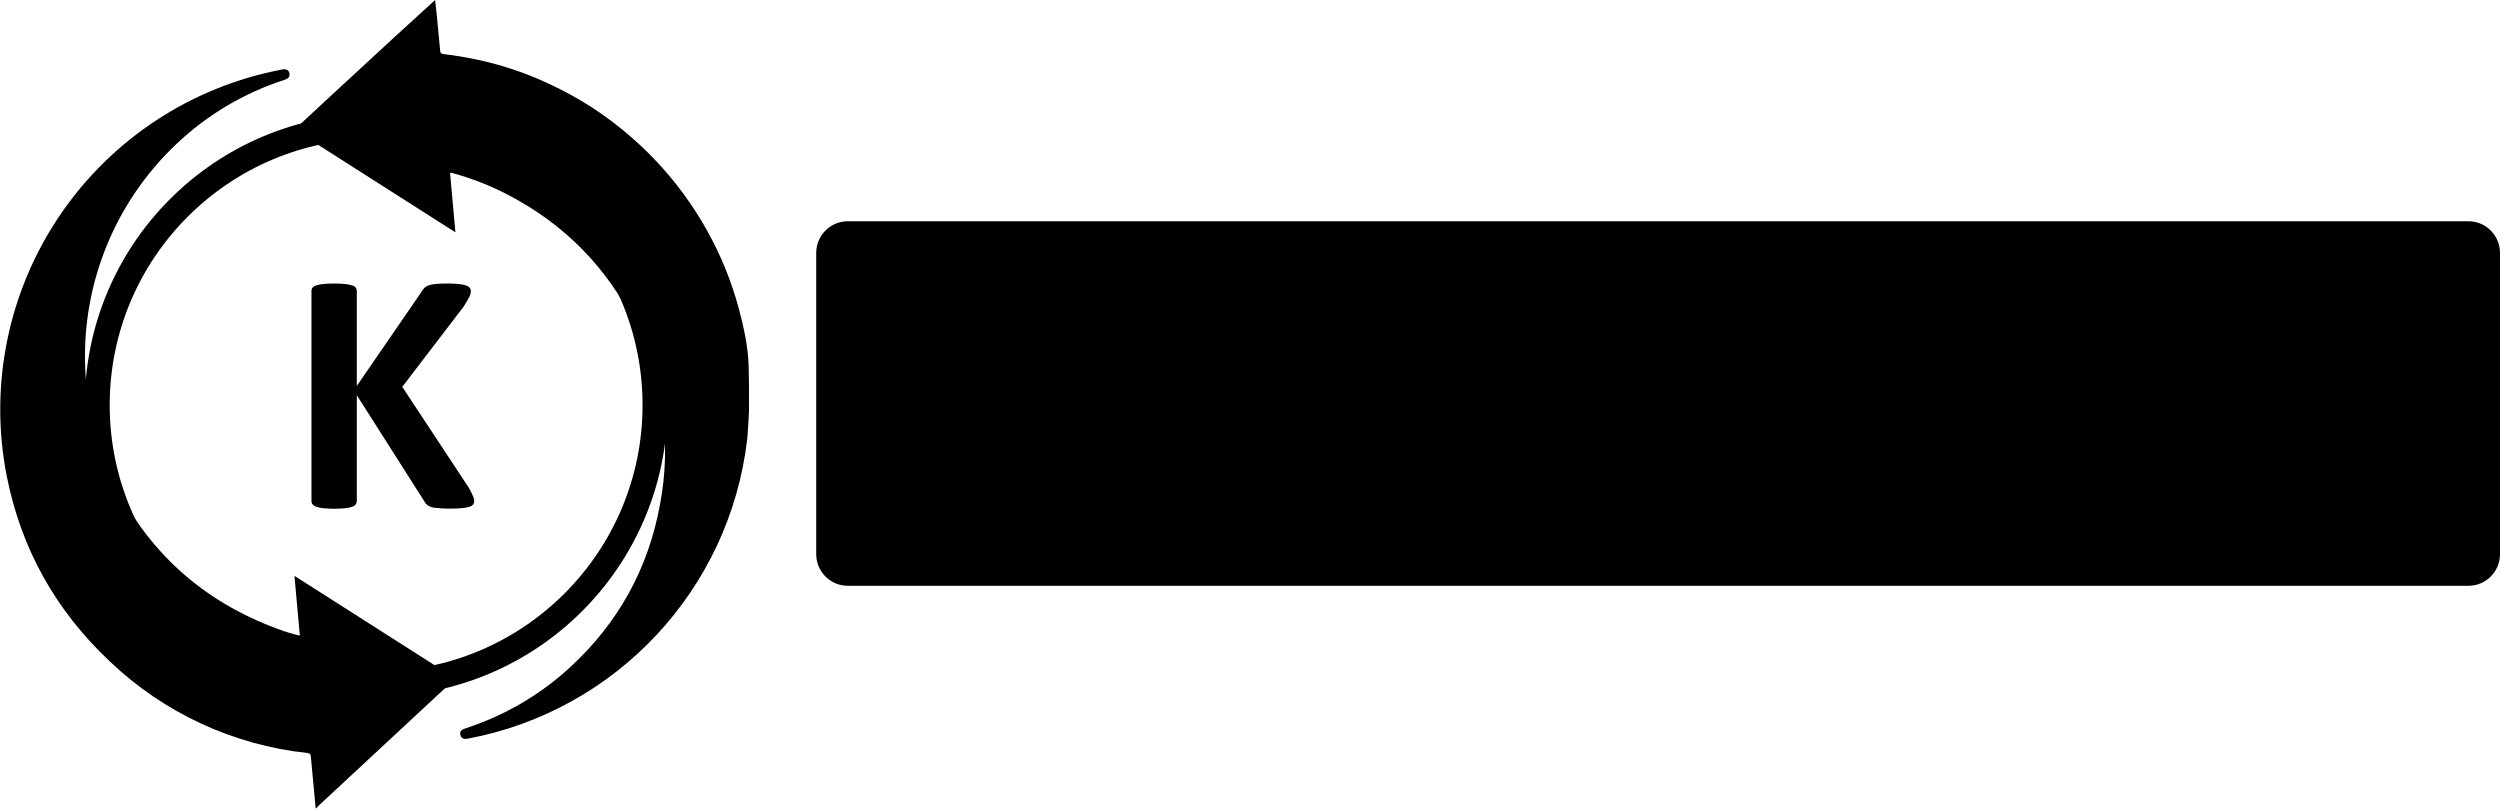
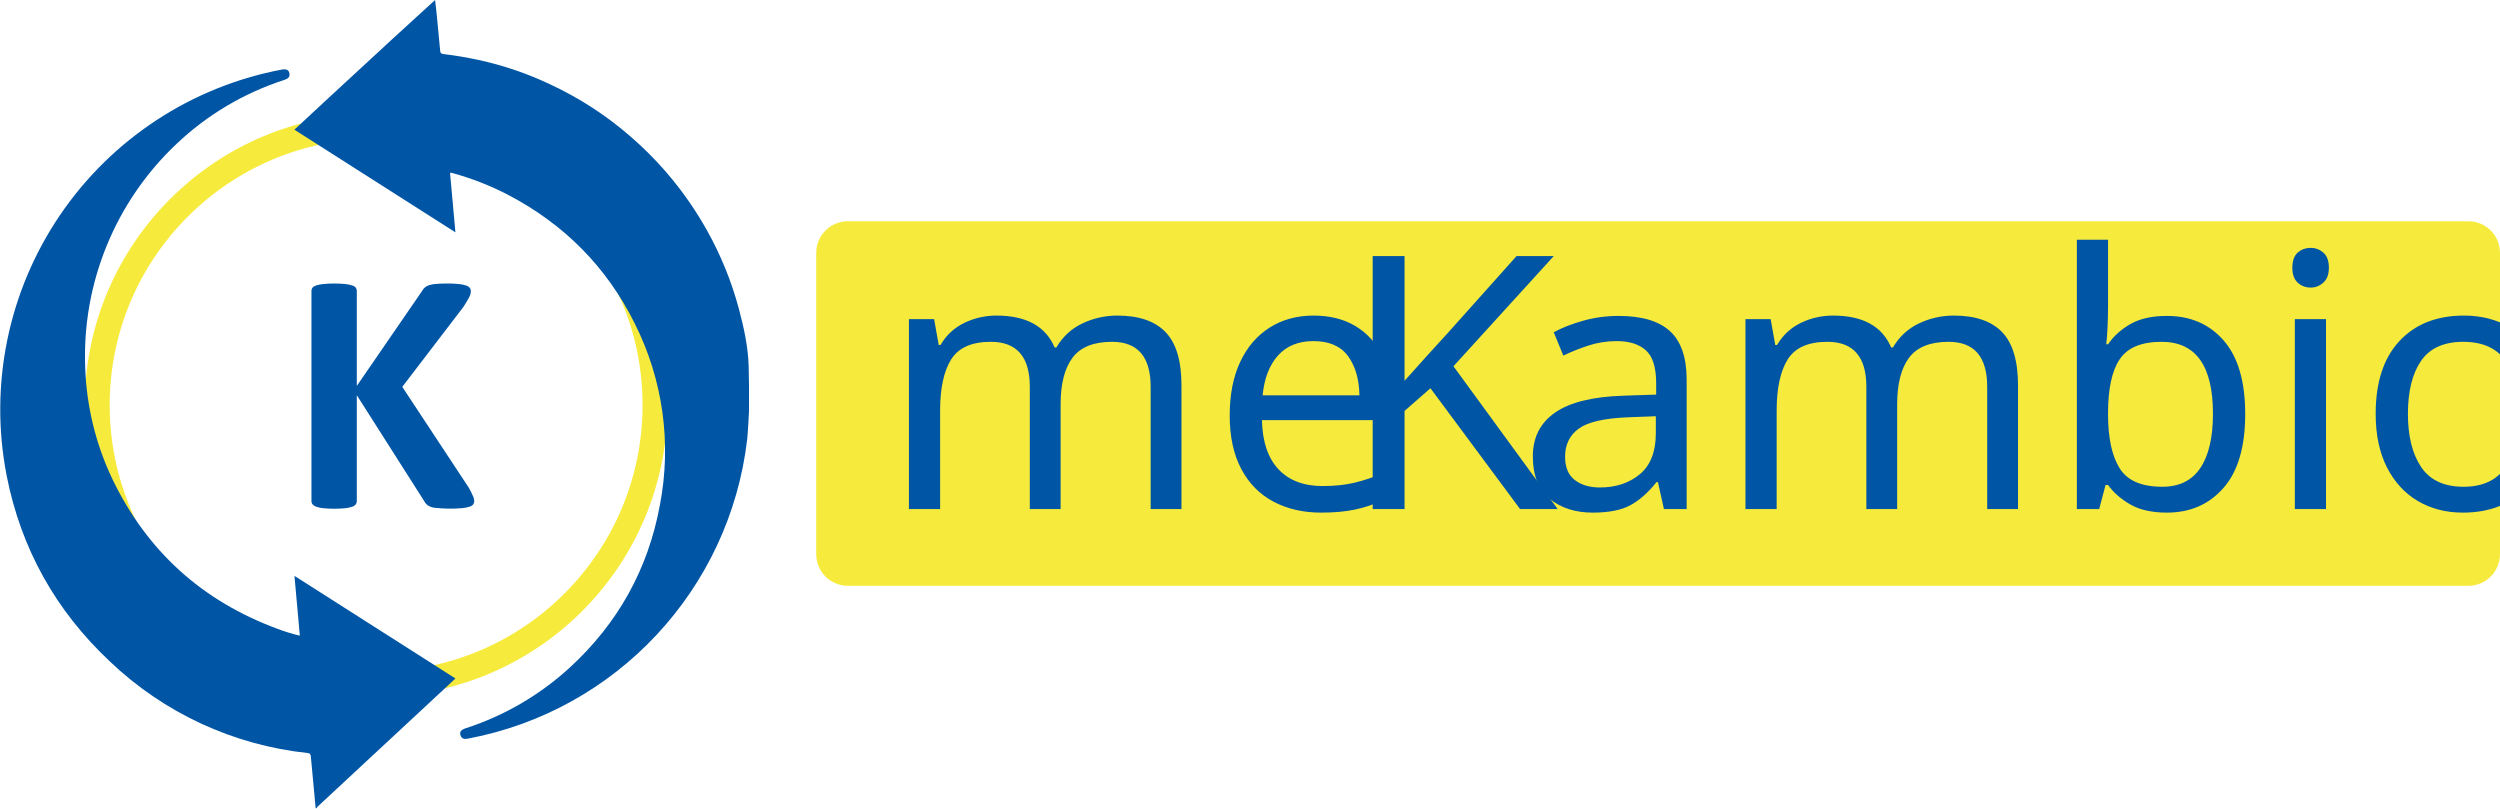
<svg xmlns="http://www.w3.org/2000/svg" id="Layer_1" data-name="Layer 1" viewBox="0 0 1039.22 335.96">
  <defs>
    <style>.cls-1{fill:#f6eb3c;}.cls-2,.cls-3{fill:#0055a5;}.cls-3{font-size:147.33px;font-family:Calibri;}.cls-4{letter-spacing:-0.02em;}</style>
  </defs>
-   <path className="cls-1" d="M1479.85,538.7H806.22a13.15,13.15,0,0,1-13.15-13.15V400.31a13.15,13.15,0,0,1,13.15-13.15h673.63A13.15,13.15,0,0,1,1493,400.31V525.55A13.15,13.15,0,0,1,1479.85,538.7Z" transform="translate(-453.78 -295.19)" />
-   <path className="cls-1" d="M731.26,463.58A121.13,121.13,0,1,1,610.13,342.45,121.13,121.13,0,0,1,731.26,463.58ZM610.13,352.83A110.75,110.75,0,1,0,720.88,463.58,110.75,110.75,0,0,0,610.13,352.83Z" transform="translate(-453.78 -295.19)" />
-   <path className="cls-2" d="M585,631.15c-.67-7.13-1.36-14.25-2-21.39-.09-1-.29-1.42-1.42-1.55a140.64,140.64,0,0,1-82.17-38.1c-22.51-21.14-36.93-46.94-42.88-77.28a143.78,143.78,0,0,1,114.4-168.72c1.79-.34,2.87.15,3.14,1.45.35,1.64-.61,2.36-2,2.82a117.63,117.63,0,0,0-44.81,26.53,121.34,121.34,0,0,0-38.07,92.89,116.83,116.83,0,0,0,11.32,46.56C514.9,524.3,537.82,545,569,556.54a77.2,77.2,0,0,0,9.42,2.9c-.74-8.26-1.48-16.39-2.24-24.87l66.93,42.66c-4.31,4-8.5,7.92-12.7,11.81l-44.59,41.44a5.49,5.49,0,0,0-.49.67Z" transform="translate(-453.78 -295.19)" />
-   <path className="cls-2" d="M764.37,477.88A143.63,143.63,0,0,1,648.3,602.23c-1.34.26-2.56.2-3.08-1.33s.21-2.34,2.2-3a117.7,117.7,0,0,0,43.11-25.12c20.07-18.39,32.7-41,37.59-67.8a117.86,117.86,0,0,0-10.49-75.32c-11.66-23.5-29.33-41.26-52.56-53.43a116.94,116.94,0,0,0-23.1-9.07,1.34,1.34,0,0,0-1.11-.07c.73,8.08,1.46,16.21,2.23,24.68L576.15,349.1l14.21-13.2c14.36-13.35,44.16-40.71,44.28-40.71.77,7,.52,4.3.72,6.47q.67,7.36,1.4,14.75c.09,1,.66,1.16,1.47,1.26q7.2.88,14.29,2.4a138.18,138.18,0,0,1,30.1,10.26,141.46,141.46,0,0,1,33.09,21.46,145.38,145.38,0,0,1,31.86,39,142.09,142.09,0,0,1,13.36,32.79c2.07,7.8,3.81,15.69,4.06,23.82,0,.82.14,7.11.14,7.82v10.85C765.13,466.92,764.61,475.85,764.37,477.88Z" transform="translate(-453.78 -295.19)" />
-   <text className="cls-3" transform="translate(365.31 211.62)">me<tspan className="cls-4" x="191" y="0">K</tspan>
+   <path class="cls-1" d="M1479.85,538.7H806.22a13.15,13.15,0,0,1-13.15-13.15V400.31a13.15,13.15,0,0,1,13.15-13.15h673.63A13.15,13.15,0,0,1,1493,400.31V525.55A13.15,13.15,0,0,1,1479.85,538.7Z" transform="translate(-453.78 -295.19)" />
+   <path class="cls-1" d="M731.26,463.58A121.13,121.13,0,1,1,610.13,342.45,121.13,121.13,0,0,1,731.26,463.58ZM610.13,352.83A110.75,110.75,0,1,0,720.88,463.58,110.75,110.75,0,0,0,610.13,352.83Z" transform="translate(-453.78 -295.19)" />
+   <path class="cls-2" d="M585,631.15c-.67-7.13-1.36-14.25-2-21.39-.09-1-.29-1.42-1.42-1.55a140.64,140.64,0,0,1-82.17-38.1c-22.51-21.14-36.93-46.94-42.88-77.28a143.78,143.78,0,0,1,114.4-168.72c1.79-.34,2.87.15,3.14,1.45.35,1.64-.61,2.36-2,2.82a117.63,117.63,0,0,0-44.81,26.53,121.34,121.34,0,0,0-38.07,92.89,116.83,116.83,0,0,0,11.32,46.56C514.9,524.3,537.82,545,569,556.54a77.2,77.2,0,0,0,9.42,2.9c-.74-8.26-1.48-16.39-2.24-24.87l66.93,42.66c-4.31,4-8.5,7.92-12.7,11.81l-44.59,41.44a5.49,5.49,0,0,0-.49.67Z" transform="translate(-453.78 -295.19)" />
+   <path class="cls-2" d="M764.37,477.88A143.63,143.63,0,0,1,648.3,602.23c-1.34.26-2.56.2-3.08-1.33s.21-2.34,2.2-3a117.7,117.7,0,0,0,43.11-25.12c20.07-18.39,32.7-41,37.59-67.8a117.86,117.86,0,0,0-10.49-75.32c-11.66-23.5-29.33-41.26-52.56-53.43a116.94,116.94,0,0,0-23.1-9.07,1.34,1.34,0,0,0-1.11-.07c.73,8.08,1.46,16.21,2.23,24.68L576.15,349.1l14.21-13.2c14.36-13.35,44.16-40.71,44.28-40.71.77,7,.52,4.3.72,6.47q.67,7.36,1.4,14.75c.09,1,.66,1.16,1.47,1.26q7.2.88,14.29,2.4a138.18,138.18,0,0,1,30.1,10.26,141.46,141.46,0,0,1,33.09,21.46,145.38,145.38,0,0,1,31.86,39,142.09,142.09,0,0,1,13.36,32.79c2.07,7.8,3.81,15.69,4.06,23.82,0,.82.14,7.11.14,7.82v10.85C765.13,466.92,764.61,475.85,764.37,477.88Z" transform="translate(-453.78 -295.19)" />
+   <text class="cls-3" transform="translate(365.31 211.62)">me<tspan class="cls-4" x="191" y="0">K</tspan>
    <tspan x="265.09" y="0">ambio</tspan>
  </text>
-   <path className="cls-2" d="M650.92,503.4a2.52,2.52,0,0,1-.39,1.4,2.83,2.83,0,0,1-1.51,1,13.43,13.43,0,0,1-3,.61,58.74,58.74,0,0,1-11.58-.14,6.65,6.65,0,0,1-2.94-1.08,5,5,0,0,1-1.4-1.72l-28-44v44a2.22,2.22,0,0,1-.43,1.37,3.24,3.24,0,0,1-1.5,1,12.65,12.65,0,0,1-2.87.61,47.57,47.57,0,0,1-9.14,0,12.69,12.69,0,0,1-2.91-.61,3.52,3.52,0,0,1-1.54-1,2.12,2.12,0,0,1-.46-1.37V416.12a2.11,2.11,0,0,1,.46-1.36,3.32,3.32,0,0,1,1.54-.93,14.91,14.91,0,0,1,2.91-.57,47.57,47.57,0,0,1,9.14,0,14.89,14.89,0,0,1,2.87.57,3.07,3.07,0,0,1,1.5.93,2.21,2.21,0,0,1,.43,1.36v39.49L629.2,416.2a4.87,4.87,0,0,1,3.08-2.51,13.49,13.49,0,0,1,2.94-.5q1.8-.15,4.59-.15a43.26,43.26,0,0,1,4.73.22,14,14,0,0,1,3,.61,3.17,3.17,0,0,1,1.54,1,2.06,2.06,0,0,1,.43,1.28,5.58,5.58,0,0,1-.65,2.51q-.65,1.29-2.43,4.09L621,456,648.7,498a34.69,34.69,0,0,1,1.9,3.9A5.39,5.39,0,0,1,650.92,503.4Z" transform="translate(-453.78 -295.19)" />
+   <path class="cls-2" d="M650.92,503.4a2.52,2.52,0,0,1-.39,1.4,2.83,2.83,0,0,1-1.51,1,13.43,13.43,0,0,1-3,.61,58.74,58.74,0,0,1-11.58-.14,6.65,6.65,0,0,1-2.94-1.08,5,5,0,0,1-1.4-1.72l-28-44v44a2.22,2.22,0,0,1-.43,1.37,3.24,3.24,0,0,1-1.5,1,12.65,12.65,0,0,1-2.87.61,47.57,47.57,0,0,1-9.14,0,12.69,12.69,0,0,1-2.91-.61,3.52,3.52,0,0,1-1.54-1,2.12,2.12,0,0,1-.46-1.37V416.12a2.11,2.11,0,0,1,.46-1.36,3.32,3.32,0,0,1,1.54-.93,14.91,14.91,0,0,1,2.91-.57,47.57,47.57,0,0,1,9.14,0,14.89,14.89,0,0,1,2.87.57,3.07,3.07,0,0,1,1.5.93,2.21,2.21,0,0,1,.43,1.36v39.49L629.2,416.2a4.87,4.87,0,0,1,3.08-2.51,13.49,13.49,0,0,1,2.94-.5q1.8-.15,4.59-.15a43.26,43.26,0,0,1,4.73.22,14,14,0,0,1,3,.61,3.17,3.17,0,0,1,1.54,1,2.06,2.06,0,0,1,.43,1.28,5.58,5.58,0,0,1-.65,2.51q-.65,1.29-2.43,4.09L621,456,648.7,498a34.69,34.69,0,0,1,1.9,3.9A5.39,5.39,0,0,1,650.92,503.4Z" transform="translate(-453.78 -295.19)" />
</svg>
